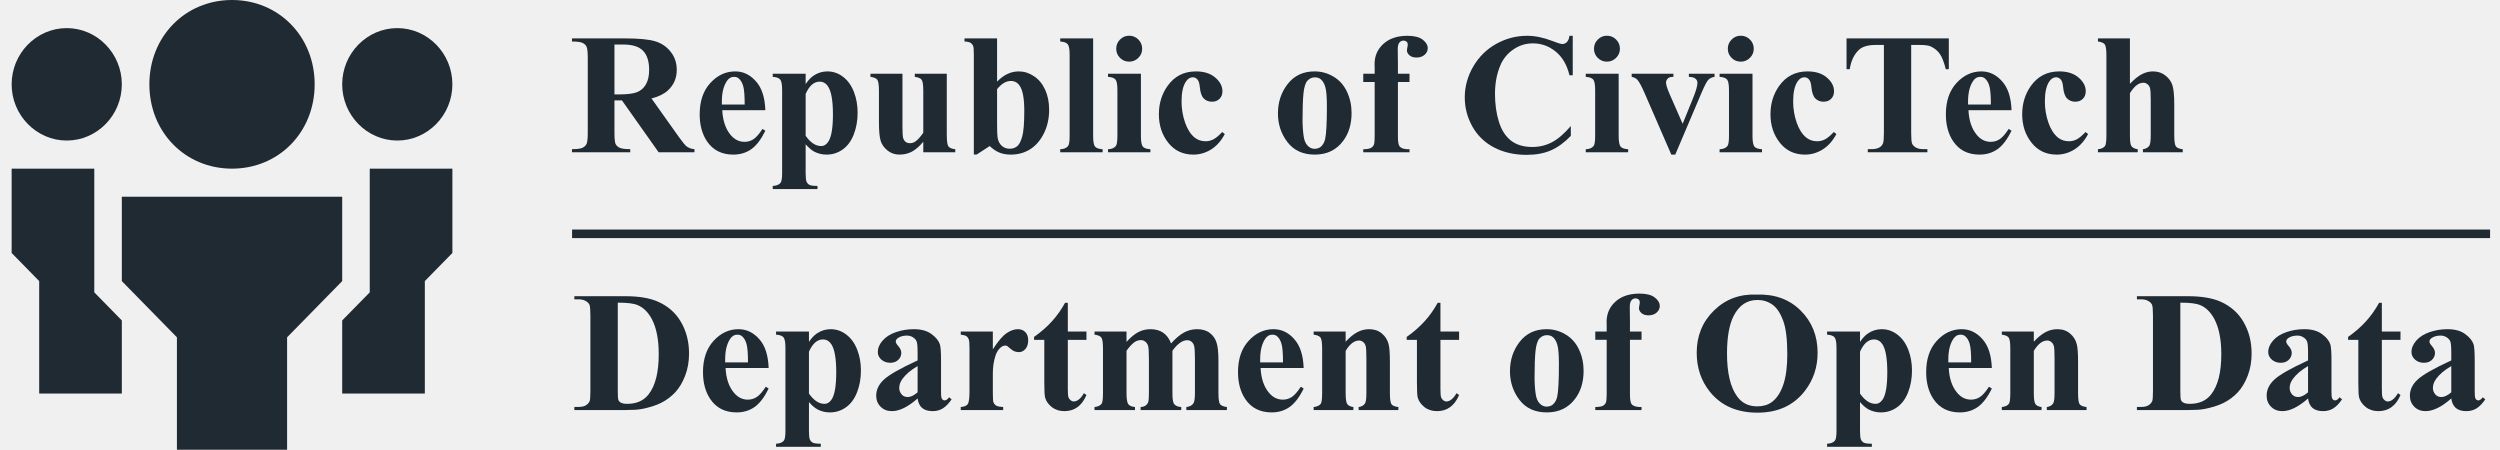
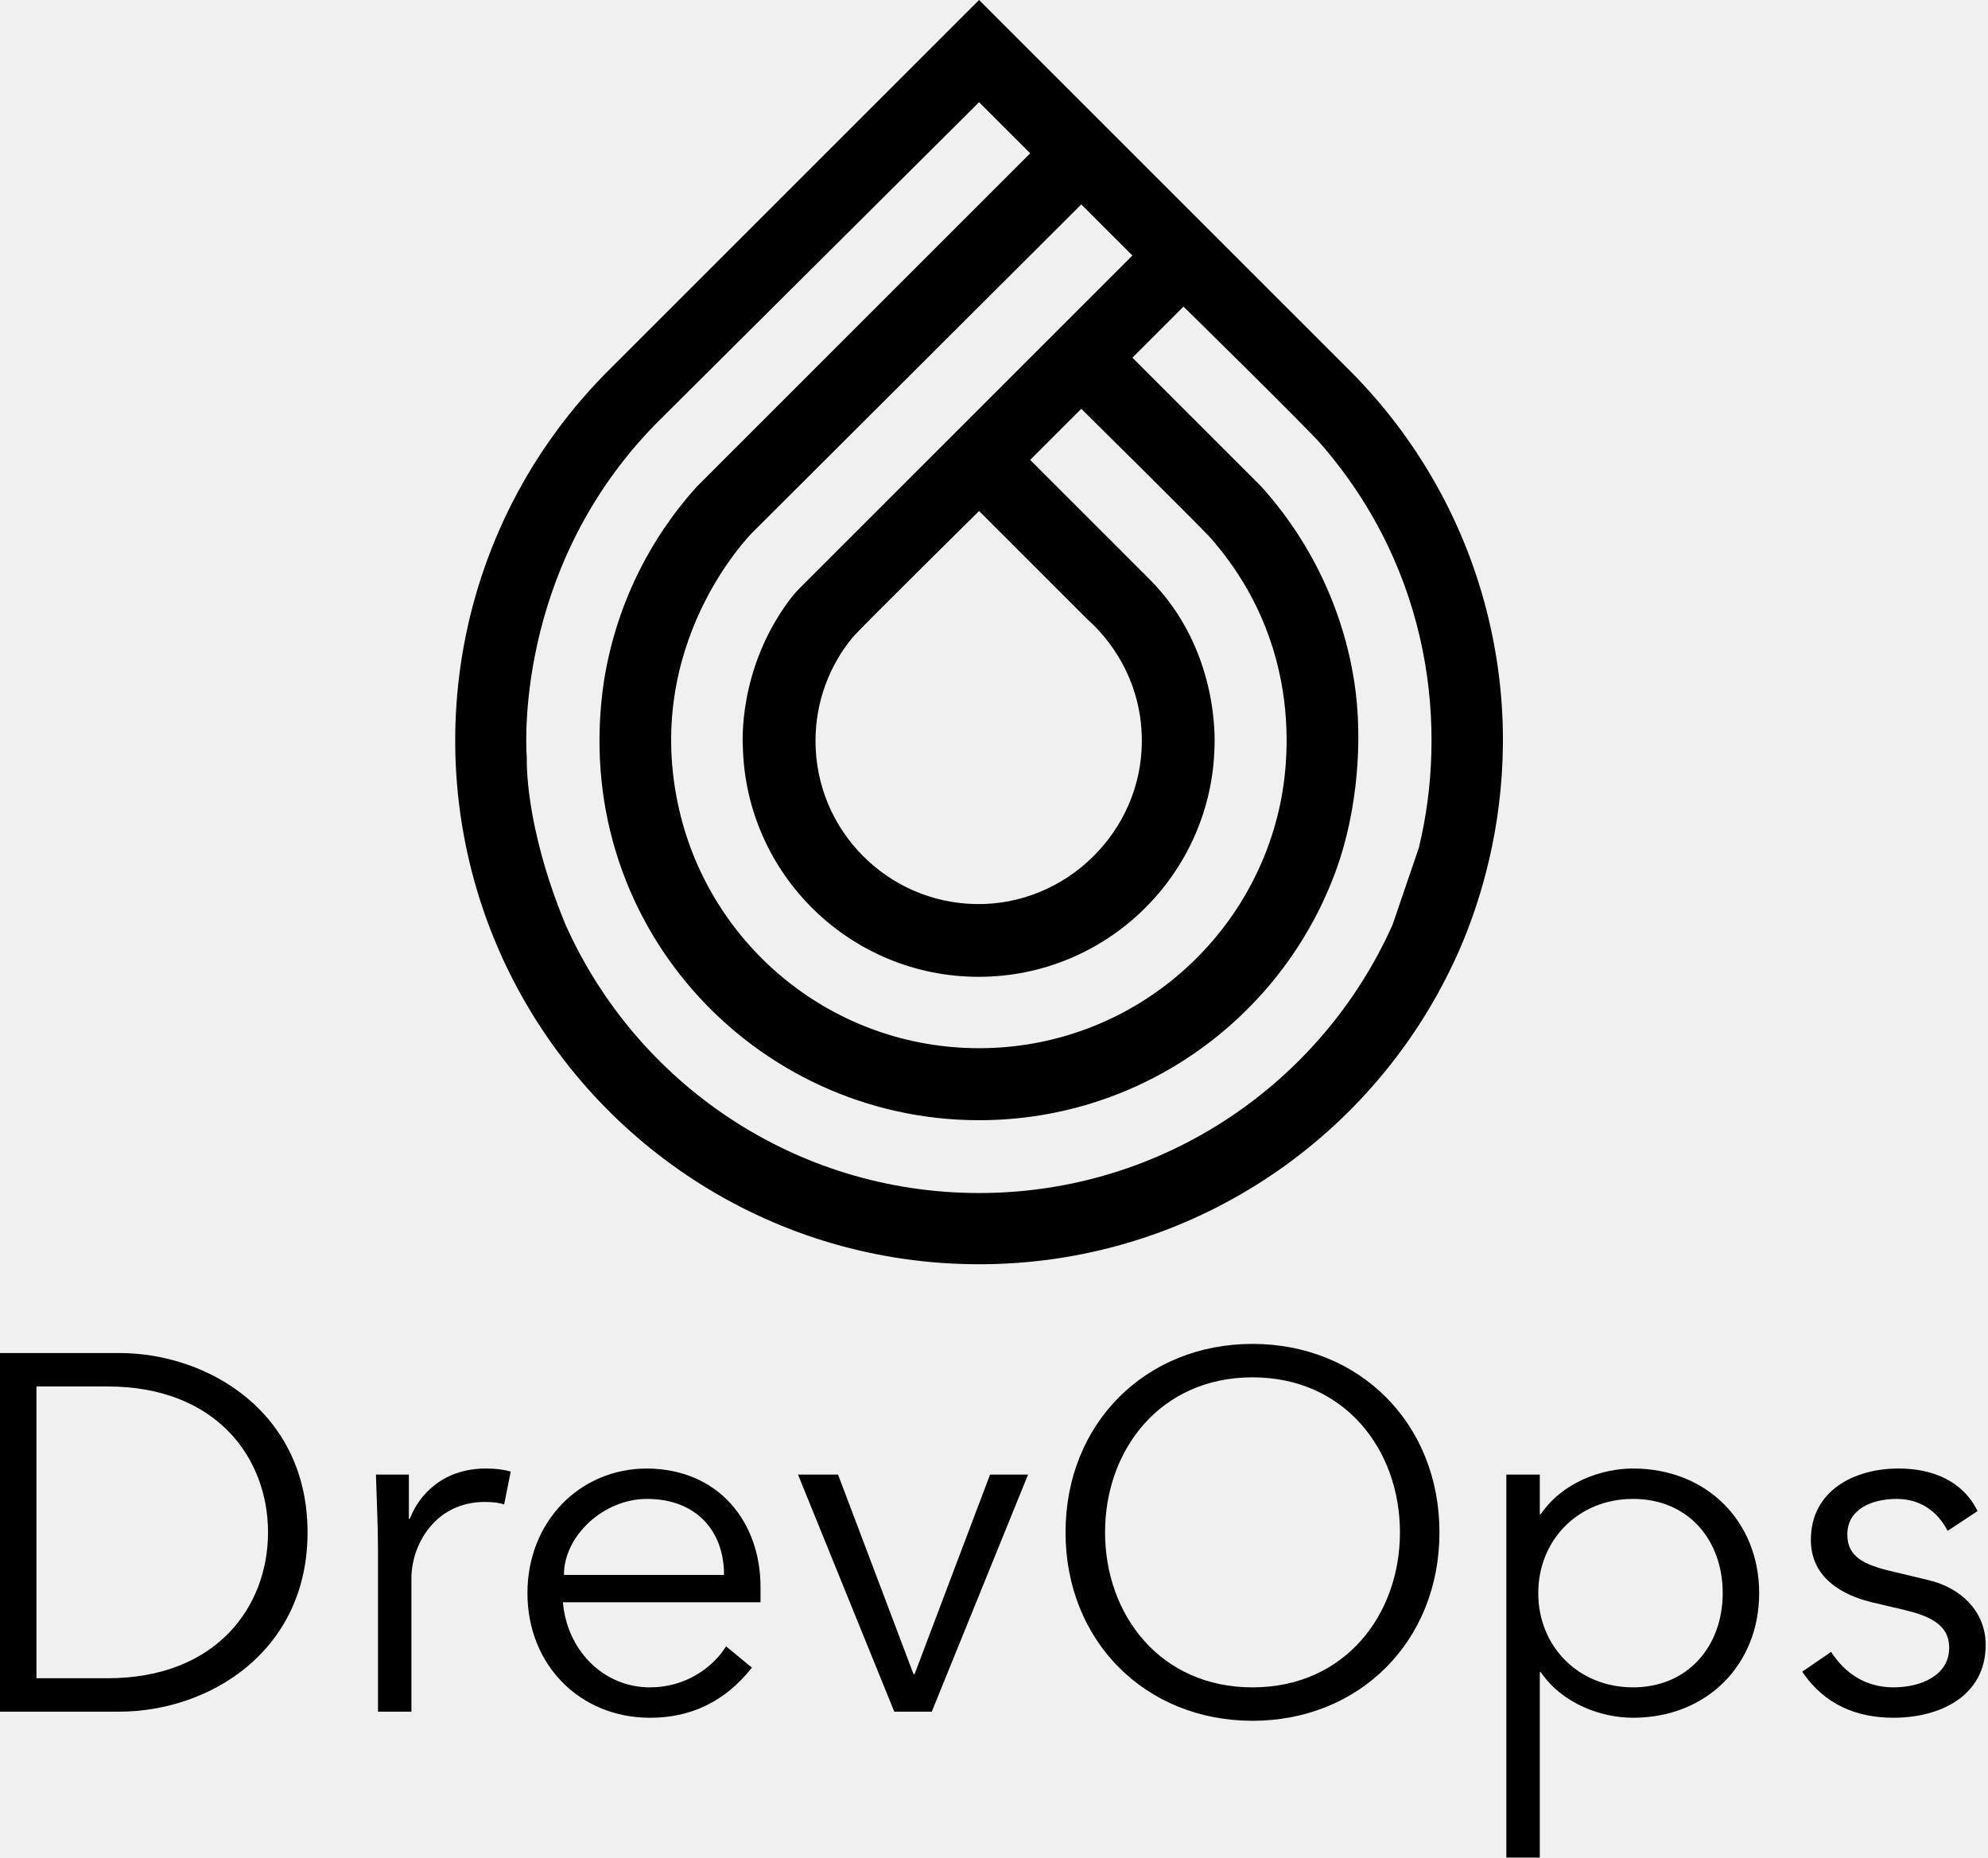
- <svg xmlns="http://www.w3.org/2000/svg" width="189" height="34" viewBox="0 0 189 34" fill="none">
-   <g clip-path="url(#clip0_8626_162781)">
-     <path d="M17.54 12.75C14 12.75 11.293 9.988 11.293 6.375C11.293 2.763 14 0 17.54 0C21.08 0 23.788 2.763 23.788 6.375C23.788 9.988 21.08 12.75 17.54 12.75Z" fill="#1F2A33" />
-     <path d="M21.705 34H13.375V25.5L9.21 21.25V14.875H25.87V21.25L21.705 25.5V34Z" fill="#1F2A33" />
-     <path d="M5.045 10.625C2.754 10.625 0.88 8.712 0.88 6.375C0.88 4.037 2.754 2.125 5.045 2.125C7.336 2.125 9.21 4.037 9.21 6.375C9.21 8.712 7.336 10.625 5.045 10.625Z" fill="#1F2A33" />
-     <path d="M7.128 22.1V12.75H0.88V19.125L2.963 21.25V29.75H9.21V24.225L7.128 22.1Z" fill="#1F2A33" />
-     <path d="M30.035 10.625C32.326 10.625 34.2 8.712 34.2 6.375C34.2 4.037 32.326 2.125 30.035 2.125C27.744 2.125 25.87 4.037 25.87 6.375C25.87 8.712 27.744 10.625 30.035 10.625Z" fill="#1F2A33" />
-     <path d="M27.953 22.1V12.75H34.2V19.125L32.117 21.25V29.75H25.87V24.225L27.953 22.1Z" fill="#1F2A33" />
-     <rect x="43.25" y="18" width="0.647" height="145" transform="rotate(-90 43.25 18)" fill="#1F2A33" />
-     <path d="M46.453 7.588V10C46.453 10.465 46.481 10.759 46.536 10.882C46.595 11.001 46.697 11.096 46.84 11.168C46.984 11.24 47.253 11.276 47.647 11.276V11.511H43.241V11.276C43.639 11.276 43.908 11.24 44.047 11.168C44.191 11.092 44.291 10.994 44.346 10.876C44.405 10.757 44.435 10.465 44.435 10V4.414C44.435 3.948 44.405 3.656 44.346 3.538C44.291 3.415 44.191 3.318 44.047 3.246C43.904 3.174 43.635 3.138 43.241 3.138V2.903H47.24C48.281 2.903 49.043 2.975 49.525 3.119C50.008 3.263 50.401 3.529 50.706 3.919C51.011 4.304 51.163 4.757 51.163 5.277C51.163 5.912 50.935 6.437 50.477 6.851C50.185 7.114 49.777 7.311 49.252 7.442L51.322 10.355C51.593 10.732 51.785 10.967 51.899 11.06C52.073 11.191 52.274 11.263 52.502 11.276V11.511H49.792L47.018 7.588H46.453ZM46.453 3.367V7.137H46.815C47.403 7.137 47.843 7.084 48.135 6.978C48.427 6.868 48.656 6.674 48.821 6.394C48.99 6.111 49.075 5.743 49.075 5.29C49.075 4.634 48.92 4.149 48.611 3.836C48.307 3.523 47.814 3.367 47.132 3.367H46.453Z" fill="#1F2A33" />
-     <path d="M57.86 8.33H54.603C54.642 9.117 54.851 9.74 55.232 10.197C55.524 10.548 55.875 10.723 56.286 10.723C56.54 10.723 56.77 10.654 56.977 10.514C57.185 10.37 57.407 10.114 57.644 9.746L57.86 9.886C57.538 10.541 57.183 11.007 56.794 11.282C56.404 11.553 55.953 11.688 55.441 11.688C54.561 11.688 53.895 11.35 53.442 10.673C53.078 10.127 52.896 9.45 52.896 8.641C52.896 7.651 53.163 6.864 53.696 6.28C54.233 5.692 54.862 5.398 55.581 5.398C56.182 5.398 56.703 5.645 57.143 6.14C57.587 6.631 57.826 7.361 57.86 8.33ZM56.298 7.905C56.298 7.224 56.26 6.756 56.184 6.502C56.112 6.248 55.998 6.056 55.841 5.925C55.752 5.848 55.634 5.81 55.486 5.81C55.266 5.81 55.086 5.918 54.946 6.134C54.697 6.511 54.572 7.027 54.572 7.683V7.905H56.298Z" fill="#1F2A33" />
-     <path d="M60.907 10.908V13.117C60.907 13.421 60.93 13.629 60.977 13.739C61.027 13.849 61.103 13.929 61.205 13.98C61.307 14.031 61.505 14.056 61.802 14.056V14.291H58.419V14.056C58.681 14.047 58.876 13.973 59.002 13.834C59.087 13.736 59.129 13.485 59.129 13.078V6.813C59.129 6.394 59.081 6.128 58.983 6.013C58.886 5.895 58.698 5.827 58.419 5.81V5.575H60.907V6.356C61.114 6.052 61.326 5.832 61.541 5.696C61.85 5.497 62.187 5.398 62.551 5.398C62.987 5.398 63.382 5.535 63.738 5.81C64.097 6.085 64.37 6.466 64.557 6.953C64.743 7.435 64.836 7.956 64.836 8.514C64.836 9.115 64.739 9.666 64.544 10.165C64.353 10.66 64.074 11.039 63.706 11.301C63.342 11.559 62.936 11.688 62.487 11.688C62.161 11.688 61.857 11.616 61.573 11.473C61.362 11.362 61.139 11.174 60.907 10.908ZM60.907 10.266C61.271 10.783 61.66 11.041 62.075 11.041C62.303 11.041 62.492 10.92 62.64 10.679C62.86 10.323 62.97 9.646 62.97 8.648C62.97 7.624 62.849 6.923 62.608 6.547C62.447 6.297 62.231 6.172 61.96 6.172C61.533 6.172 61.182 6.481 60.907 7.099V10.266Z" fill="#1F2A33" />
-     <path d="M71.577 5.575V10.222C71.577 10.675 71.62 10.958 71.704 11.073C71.789 11.183 71.96 11.252 72.218 11.282V11.511H69.8V10.717C69.516 11.056 69.233 11.303 68.949 11.46C68.666 11.612 68.348 11.688 67.997 11.688C67.663 11.688 67.364 11.587 67.102 11.384C66.844 11.176 66.67 10.935 66.582 10.66C66.493 10.385 66.448 9.905 66.448 9.219V6.864C66.448 6.416 66.406 6.136 66.321 6.026C66.241 5.916 66.07 5.844 65.807 5.81V5.575H68.226V9.632C68.226 10.055 68.245 10.328 68.283 10.45C68.325 10.573 68.388 10.666 68.473 10.73C68.562 10.793 68.664 10.825 68.778 10.825C68.93 10.825 69.068 10.785 69.19 10.704C69.36 10.594 69.563 10.372 69.8 10.038V6.864C69.8 6.416 69.757 6.136 69.673 6.026C69.592 5.916 69.421 5.844 69.159 5.81V5.575H71.577Z" fill="#1F2A33" />
-     <path d="M75.379 2.903V6.172C75.879 5.656 76.425 5.398 77.017 5.398C77.423 5.398 77.806 5.518 78.166 5.76C78.526 5.997 78.807 6.335 79.01 6.775C79.213 7.215 79.315 7.723 79.315 8.299C79.315 8.946 79.186 9.534 78.928 10.063C78.67 10.592 78.325 10.996 77.893 11.276C77.461 11.551 76.968 11.688 76.414 11.688C76.092 11.688 75.807 11.637 75.557 11.536C75.308 11.434 75.062 11.269 74.821 11.041L73.837 11.682H73.621V4.135C73.621 3.792 73.606 3.58 73.577 3.5C73.534 3.381 73.467 3.295 73.374 3.24C73.285 3.18 73.132 3.146 72.916 3.138V2.903H75.379ZM75.379 6.737V9.378C75.379 9.915 75.392 10.258 75.418 10.406C75.46 10.656 75.561 10.859 75.722 11.015C75.883 11.168 76.088 11.244 76.338 11.244C76.554 11.244 76.738 11.183 76.89 11.06C77.047 10.937 77.176 10.694 77.277 10.33C77.383 9.966 77.436 9.31 77.436 8.362C77.436 7.452 77.322 6.828 77.093 6.49C76.928 6.244 76.706 6.121 76.427 6.121C76.063 6.121 75.714 6.327 75.379 6.737Z" fill="#1F2A33" />
-     <path d="M82.641 2.903V10.279C82.641 10.698 82.69 10.967 82.787 11.085C82.884 11.2 83.075 11.265 83.358 11.282V11.511H80.153V11.282C80.415 11.274 80.61 11.197 80.737 11.053C80.822 10.956 80.864 10.698 80.864 10.279V4.135C80.864 3.72 80.815 3.455 80.718 3.341C80.62 3.223 80.432 3.155 80.153 3.138V2.903H82.641Z" fill="#1F2A33" />
-     <path d="M85.364 2.7C85.639 2.7 85.872 2.797 86.062 2.992C86.253 3.182 86.348 3.413 86.348 3.684C86.348 3.955 86.251 4.185 86.056 4.376C85.866 4.566 85.635 4.661 85.364 4.661C85.093 4.661 84.863 4.566 84.672 4.376C84.482 4.185 84.387 3.955 84.387 3.684C84.387 3.413 84.482 3.182 84.672 2.992C84.863 2.797 85.093 2.7 85.364 2.7ZM86.253 5.575V10.279C86.253 10.698 86.302 10.967 86.399 11.085C86.496 11.2 86.687 11.265 86.97 11.282V11.511H83.765V11.282C84.027 11.274 84.222 11.197 84.349 11.053C84.433 10.956 84.476 10.698 84.476 10.279V6.813C84.476 6.394 84.427 6.128 84.33 6.013C84.232 5.895 84.044 5.827 83.765 5.81V5.575H86.253Z" fill="#1F2A33" />
-     <path d="M92.397 9.981L92.594 10.133C92.315 10.658 91.966 11.049 91.547 11.307C91.132 11.561 90.69 11.688 90.22 11.688C89.429 11.688 88.796 11.39 88.322 10.793C87.848 10.197 87.611 9.479 87.611 8.641C87.611 7.833 87.827 7.122 88.259 6.509C88.779 5.768 89.497 5.398 90.411 5.398C91.024 5.398 91.511 5.552 91.871 5.861C92.234 6.17 92.416 6.515 92.416 6.896C92.416 7.137 92.342 7.33 92.194 7.473C92.05 7.617 91.86 7.689 91.623 7.689C91.373 7.689 91.166 7.607 91.001 7.442C90.84 7.277 90.741 6.983 90.703 6.559C90.677 6.293 90.616 6.107 90.519 6.001C90.421 5.895 90.307 5.842 90.176 5.842C89.973 5.842 89.799 5.95 89.655 6.166C89.435 6.492 89.325 6.991 89.325 7.664C89.325 8.222 89.414 8.758 89.592 9.27C89.769 9.778 90.013 10.156 90.322 10.406C90.555 10.588 90.83 10.679 91.147 10.679C91.354 10.679 91.551 10.63 91.737 10.533C91.924 10.436 92.144 10.252 92.397 9.981Z" fill="#1F2A33" />
-     <path d="M99.38 5.398C99.896 5.398 100.376 5.531 100.821 5.798C101.265 6.064 101.602 6.443 101.83 6.934C102.063 7.425 102.179 7.962 102.179 8.546C102.179 9.388 101.965 10.093 101.538 10.66C101.022 11.345 100.309 11.688 99.399 11.688C98.506 11.688 97.818 11.375 97.336 10.749C96.853 10.123 96.612 9.397 96.612 8.572C96.612 7.721 96.858 6.98 97.349 6.35C97.844 5.715 98.521 5.398 99.38 5.398ZM99.405 5.848C99.189 5.848 99.003 5.931 98.847 6.096C98.694 6.257 98.593 6.578 98.542 7.061C98.495 7.539 98.472 8.206 98.472 9.06C98.472 9.513 98.502 9.936 98.561 10.33C98.608 10.63 98.707 10.859 98.859 11.015C99.012 11.172 99.185 11.25 99.38 11.25C99.57 11.25 99.729 11.197 99.856 11.092C100.021 10.948 100.131 10.747 100.186 10.489C100.271 10.087 100.313 9.274 100.313 8.051C100.313 7.332 100.273 6.839 100.192 6.572C100.112 6.301 99.993 6.104 99.837 5.982C99.727 5.893 99.583 5.848 99.405 5.848Z" fill="#1F2A33" />
-     <path d="M105.683 6.198V10.317C105.683 10.715 105.725 10.965 105.81 11.066C105.945 11.223 106.195 11.295 106.559 11.282V11.511H103.062V11.282C103.328 11.278 103.516 11.248 103.626 11.193C103.741 11.134 103.819 11.053 103.861 10.952C103.904 10.85 103.925 10.639 103.925 10.317V6.198H103.062V5.575H103.925V5.138L103.918 4.839C103.918 4.23 104.141 3.722 104.585 3.316C105.034 2.909 105.639 2.706 106.4 2.706C106.921 2.706 107.306 2.804 107.556 2.998C107.81 3.193 107.937 3.409 107.937 3.646C107.937 3.836 107.858 4.001 107.702 4.141C107.545 4.281 107.338 4.35 107.08 4.35C106.86 4.35 106.684 4.293 106.553 4.179C106.426 4.065 106.362 3.938 106.362 3.798C106.362 3.76 106.375 3.682 106.4 3.563C106.417 3.491 106.426 3.424 106.426 3.36C106.426 3.271 106.4 3.206 106.35 3.163C106.282 3.1 106.199 3.068 106.102 3.068C105.979 3.068 105.876 3.119 105.791 3.221C105.711 3.322 105.67 3.485 105.67 3.709L105.683 4.82V5.575H106.559V6.198H105.683Z" fill="#1F2A33" />
-     <path d="M118.899 2.706V5.69H118.651C118.465 4.911 118.118 4.314 117.61 3.9C117.103 3.485 116.527 3.278 115.884 3.278C115.346 3.278 114.853 3.432 114.405 3.741C113.956 4.05 113.628 4.454 113.421 4.953C113.154 5.592 113.021 6.303 113.021 7.086C113.021 7.856 113.118 8.559 113.313 9.194C113.508 9.824 113.812 10.302 114.227 10.628C114.642 10.95 115.179 11.111 115.839 11.111C116.381 11.111 116.876 10.992 117.325 10.755C117.778 10.518 118.254 10.11 118.753 9.53V10.273C118.271 10.776 117.767 11.142 117.242 11.371C116.722 11.595 116.112 11.707 115.414 11.707C114.496 11.707 113.679 11.523 112.964 11.155C112.253 10.787 111.703 10.258 111.313 9.568C110.928 8.878 110.736 8.144 110.736 7.366C110.736 6.545 110.95 5.766 111.377 5.03C111.809 4.293 112.388 3.722 113.116 3.316C113.848 2.909 114.625 2.706 115.446 2.706C116.051 2.706 116.69 2.838 117.363 3.1C117.752 3.252 118 3.328 118.105 3.328C118.241 3.328 118.357 3.28 118.455 3.182C118.556 3.081 118.622 2.922 118.651 2.706H118.899Z" fill="#1F2A33" />
-     <path d="M121.482 2.7C121.757 2.7 121.99 2.797 122.181 2.992C122.371 3.182 122.466 3.413 122.466 3.684C122.466 3.955 122.369 4.185 122.174 4.376C121.984 4.566 121.753 4.661 121.482 4.661C121.212 4.661 120.981 4.566 120.791 4.376C120.6 4.185 120.505 3.955 120.505 3.684C120.505 3.413 120.6 3.182 120.791 2.992C120.981 2.797 121.212 2.7 121.482 2.7ZM122.371 5.575V10.279C122.371 10.698 122.42 10.967 122.517 11.085C122.614 11.2 122.805 11.265 123.088 11.282V11.511H119.883V11.282C120.145 11.274 120.34 11.197 120.467 11.053C120.551 10.956 120.594 10.698 120.594 10.279V6.813C120.594 6.394 120.545 6.128 120.448 6.013C120.35 5.895 120.162 5.827 119.883 5.81V5.575H122.371Z" fill="#1F2A33" />
-     <path d="M126.351 11.688L124.352 7.086C124.11 6.532 123.922 6.181 123.787 6.033C123.689 5.923 123.545 5.848 123.355 5.81V5.575H126.51V5.81C126.311 5.81 126.175 5.846 126.104 5.918C126.002 6.011 125.951 6.121 125.951 6.248C125.951 6.405 126.044 6.699 126.23 7.131L127.208 9.359L127.989 7.435C128.213 6.885 128.325 6.496 128.325 6.267C128.325 6.136 128.277 6.03 128.179 5.95C128.086 5.865 127.919 5.819 127.678 5.81V5.575H129.62V5.81C129.434 5.836 129.282 5.906 129.163 6.02C129.045 6.134 128.867 6.471 128.63 7.029L126.649 11.688H126.351Z" fill="#1F2A33" />
-     <path d="M131.601 2.7C131.876 2.7 132.108 2.797 132.299 2.992C132.489 3.182 132.584 3.413 132.584 3.684C132.584 3.955 132.487 4.185 132.292 4.376C132.102 4.566 131.871 4.661 131.601 4.661C131.33 4.661 131.099 4.566 130.909 4.376C130.718 4.185 130.623 3.955 130.623 3.684C130.623 3.413 130.718 3.182 130.909 2.992C131.099 2.797 131.33 2.7 131.601 2.7ZM132.489 5.575V10.279C132.489 10.698 132.538 10.967 132.635 11.085C132.733 11.2 132.923 11.265 133.207 11.282V11.511H130.001V11.282C130.263 11.274 130.458 11.197 130.585 11.053C130.67 10.956 130.712 10.698 130.712 10.279V6.813C130.712 6.394 130.663 6.128 130.566 6.013C130.469 5.895 130.28 5.827 130.001 5.81V5.575H132.489Z" fill="#1F2A33" />
-     <path d="M138.634 9.981L138.831 10.133C138.551 10.658 138.202 11.049 137.783 11.307C137.368 11.561 136.926 11.688 136.457 11.688C135.665 11.688 135.033 11.39 134.559 10.793C134.085 10.197 133.848 9.479 133.848 8.641C133.848 7.833 134.063 7.122 134.495 6.509C135.016 5.768 135.733 5.398 136.647 5.398C137.261 5.398 137.747 5.552 138.107 5.861C138.471 6.17 138.653 6.515 138.653 6.896C138.653 7.137 138.579 7.33 138.431 7.473C138.287 7.617 138.096 7.689 137.859 7.689C137.61 7.689 137.402 7.607 137.237 7.442C137.076 7.277 136.977 6.983 136.939 6.559C136.914 6.293 136.852 6.107 136.755 6.001C136.658 5.895 136.543 5.842 136.412 5.842C136.209 5.842 136.035 5.95 135.892 6.166C135.672 6.492 135.562 6.991 135.562 7.664C135.562 8.222 135.65 8.758 135.828 9.27C136.006 9.778 136.249 10.156 136.558 10.406C136.791 10.588 137.066 10.679 137.383 10.679C137.591 10.679 137.787 10.63 137.974 10.533C138.16 10.436 138.38 10.252 138.634 9.981Z" fill="#1F2A33" />
-     <path d="M147.33 2.903V5.233H147.102C146.966 4.695 146.816 4.31 146.651 4.077C146.486 3.84 146.259 3.652 145.972 3.513C145.811 3.436 145.529 3.398 145.127 3.398H144.486V10.038C144.486 10.478 144.51 10.753 144.556 10.863C144.607 10.973 144.702 11.07 144.842 11.155C144.986 11.236 145.18 11.276 145.426 11.276H145.711V11.511H141.205V11.276H141.49C141.74 11.276 141.941 11.231 142.093 11.142C142.203 11.083 142.29 10.982 142.354 10.838C142.4 10.736 142.423 10.47 142.423 10.038V3.398H141.801C141.222 3.398 140.8 3.521 140.538 3.766C140.17 4.109 139.937 4.598 139.84 5.233H139.599V2.903H147.33Z" fill="#1F2A33" />
-     <path d="M152.072 8.33H148.815C148.854 9.117 149.063 9.74 149.444 10.197C149.736 10.548 150.087 10.723 150.498 10.723C150.751 10.723 150.982 10.654 151.189 10.514C151.397 10.37 151.619 10.114 151.856 9.746L152.072 9.886C151.75 10.541 151.395 11.007 151.005 11.282C150.616 11.553 150.165 11.688 149.653 11.688C148.773 11.688 148.107 11.35 147.654 10.673C147.29 10.127 147.108 9.45 147.108 8.641C147.108 7.651 147.375 6.864 147.908 6.28C148.445 5.692 149.074 5.398 149.793 5.398C150.394 5.398 150.914 5.645 151.354 6.14C151.799 6.631 152.038 7.361 152.072 8.33ZM150.51 7.905C150.51 7.224 150.472 6.756 150.396 6.502C150.324 6.248 150.21 6.056 150.053 5.925C149.964 5.848 149.846 5.81 149.698 5.81C149.478 5.81 149.298 5.918 149.158 6.134C148.909 6.511 148.784 7.027 148.784 7.683V7.905H150.51Z" fill="#1F2A33" />
-     <path d="M157.664 9.981L157.861 10.133C157.582 10.658 157.232 11.049 156.813 11.307C156.399 11.561 155.957 11.688 155.487 11.688C154.695 11.688 154.063 11.39 153.589 10.793C153.115 10.197 152.878 9.479 152.878 8.641C152.878 7.833 153.094 7.122 153.525 6.509C154.046 5.768 154.763 5.398 155.677 5.398C156.291 5.398 156.778 5.552 157.137 5.861C157.501 6.17 157.683 6.515 157.683 6.896C157.683 7.137 157.609 7.33 157.461 7.473C157.317 7.617 157.127 7.689 156.89 7.689C156.64 7.689 156.433 7.607 156.268 7.442C156.107 7.277 156.007 6.983 155.969 6.559C155.944 6.293 155.882 6.107 155.785 6.001C155.688 5.895 155.574 5.842 155.442 5.842C155.239 5.842 155.066 5.95 154.922 6.166C154.702 6.492 154.592 6.991 154.592 7.664C154.592 8.222 154.681 8.758 154.858 9.27C155.036 9.778 155.279 10.156 155.588 10.406C155.821 10.588 156.096 10.679 156.414 10.679C156.621 10.679 156.818 10.63 157.004 10.533C157.19 10.436 157.41 10.252 157.664 9.981Z" fill="#1F2A33" />
-     <path d="M161.022 2.903V6.337C161.348 5.994 161.646 5.753 161.917 5.614C162.188 5.47 162.469 5.398 162.761 5.398C163.134 5.398 163.451 5.504 163.713 5.715C163.98 5.927 164.156 6.176 164.24 6.464C164.329 6.748 164.374 7.228 164.374 7.905V10.222C164.374 10.675 164.416 10.958 164.5 11.073C164.585 11.183 164.757 11.252 165.015 11.282V11.511H162.006V11.282C162.217 11.252 162.376 11.168 162.482 11.028C162.558 10.918 162.596 10.649 162.596 10.222V7.575C162.596 7.084 162.577 6.777 162.539 6.655C162.501 6.528 162.435 6.43 162.342 6.363C162.253 6.291 162.152 6.255 162.038 6.255C161.868 6.255 161.703 6.314 161.542 6.432C161.382 6.547 161.208 6.75 161.022 7.042V10.222C161.022 10.645 161.054 10.91 161.117 11.015C161.198 11.159 161.363 11.248 161.612 11.282V11.511H158.604V11.282C158.853 11.257 159.031 11.176 159.137 11.041C159.209 10.948 159.245 10.675 159.245 10.222V4.192C159.245 3.743 159.202 3.464 159.118 3.354C159.037 3.244 158.866 3.172 158.604 3.138V2.903H161.022Z" fill="#1F2A33" />
-     <path d="M43.421 31V30.765H43.707C43.957 30.765 44.147 30.727 44.278 30.651C44.414 30.57 44.513 30.463 44.577 30.327C44.615 30.238 44.634 29.972 44.634 29.527V23.865C44.634 23.425 44.611 23.15 44.564 23.04C44.517 22.93 44.422 22.835 44.278 22.754C44.139 22.67 43.948 22.627 43.707 22.627H43.421V22.393H47.274C48.303 22.393 49.13 22.532 49.756 22.811C50.522 23.154 51.102 23.673 51.496 24.367C51.893 25.061 52.092 25.846 52.092 26.722C52.092 27.327 51.995 27.885 51.8 28.398C51.606 28.905 51.354 29.326 51.045 29.661C50.736 29.991 50.378 30.257 49.972 30.46C49.57 30.659 49.077 30.814 48.493 30.924C48.235 30.975 47.829 31 47.274 31H43.421ZM46.703 22.881V29.597C46.703 29.953 46.72 30.171 46.754 30.251C46.788 30.331 46.845 30.393 46.925 30.435C47.04 30.498 47.205 30.53 47.42 30.53C48.127 30.53 48.667 30.289 49.039 29.807C49.547 29.155 49.801 28.144 49.801 26.773C49.801 25.668 49.627 24.786 49.28 24.125C49.005 23.609 48.652 23.258 48.22 23.072C47.916 22.941 47.41 22.877 46.703 22.881Z" fill="#1F2A33" />
-     <path d="M58.11 27.82H54.853C54.892 28.607 55.101 29.229 55.482 29.686C55.774 30.037 56.125 30.213 56.536 30.213C56.79 30.213 57.02 30.143 57.227 30.003C57.435 29.86 57.657 29.604 57.894 29.235L58.11 29.375C57.788 30.031 57.433 30.496 57.044 30.771C56.654 31.042 56.203 31.178 55.691 31.178C54.811 31.178 54.145 30.839 53.692 30.162C53.328 29.616 53.146 28.939 53.146 28.131C53.146 27.141 53.413 26.354 53.946 25.77C54.483 25.181 55.112 24.887 55.831 24.887C56.432 24.887 56.953 25.135 57.393 25.63C57.837 26.121 58.076 26.851 58.11 27.82ZM56.548 27.395C56.548 26.713 56.51 26.246 56.434 25.992C56.362 25.738 56.248 25.545 56.091 25.414C56.002 25.338 55.884 25.3 55.736 25.3C55.516 25.3 55.336 25.408 55.196 25.623C54.947 26 54.822 26.516 54.822 27.172V27.395H56.548Z" fill="#1F2A33" />
-     <path d="M61.157 30.397V32.606C61.157 32.911 61.18 33.118 61.227 33.228C61.277 33.338 61.353 33.419 61.455 33.469C61.557 33.52 61.755 33.545 62.052 33.545V33.78H58.669V33.545C58.931 33.537 59.126 33.463 59.252 33.323C59.337 33.226 59.379 32.974 59.379 32.568V26.303C59.379 25.884 59.331 25.617 59.233 25.503C59.136 25.384 58.948 25.317 58.669 25.3V25.065H61.157V25.846C61.364 25.541 61.576 25.321 61.791 25.186C62.1 24.987 62.437 24.887 62.801 24.887C63.237 24.887 63.632 25.025 63.988 25.3C64.347 25.575 64.62 25.956 64.807 26.442C64.993 26.925 65.086 27.445 65.086 28.004C65.086 28.605 64.989 29.155 64.794 29.654C64.603 30.149 64.324 30.528 63.956 30.791C63.592 31.049 63.186 31.178 62.737 31.178C62.411 31.178 62.107 31.106 61.823 30.962C61.612 30.852 61.389 30.664 61.157 30.397ZM61.157 29.756C61.521 30.272 61.91 30.53 62.325 30.53C62.553 30.53 62.742 30.41 62.89 30.169C63.11 29.813 63.22 29.136 63.22 28.137C63.22 27.113 63.099 26.413 62.858 26.036C62.697 25.787 62.481 25.662 62.21 25.662C61.783 25.662 61.432 25.971 61.157 26.588V29.756Z" fill="#1F2A33" />
-     <path d="M69.371 30.124C68.647 30.763 67.997 31.082 67.422 31.082C67.083 31.082 66.802 30.973 66.578 30.752C66.353 30.528 66.241 30.249 66.241 29.915C66.241 29.462 66.436 29.055 66.825 28.696C67.215 28.332 68.063 27.849 69.371 27.248V26.652C69.371 26.203 69.345 25.922 69.294 25.808C69.248 25.689 69.157 25.588 69.022 25.503C68.886 25.414 68.734 25.37 68.564 25.37C68.289 25.37 68.063 25.431 67.885 25.554C67.775 25.63 67.72 25.719 67.72 25.82C67.72 25.909 67.779 26.019 67.898 26.15C68.059 26.332 68.139 26.508 68.139 26.677C68.139 26.885 68.061 27.062 67.904 27.21C67.752 27.354 67.551 27.426 67.301 27.426C67.035 27.426 66.81 27.346 66.628 27.185C66.451 27.024 66.362 26.836 66.362 26.62C66.362 26.315 66.482 26.026 66.724 25.75C66.965 25.471 67.301 25.258 67.733 25.109C68.165 24.961 68.613 24.887 69.079 24.887C69.641 24.887 70.086 25.008 70.412 25.249C70.742 25.486 70.955 25.744 71.053 26.023C71.112 26.201 71.142 26.61 71.142 27.248V29.553C71.142 29.824 71.152 29.995 71.173 30.067C71.195 30.135 71.226 30.185 71.269 30.219C71.311 30.253 71.359 30.27 71.415 30.27C71.525 30.27 71.637 30.192 71.751 30.035L71.941 30.188C71.73 30.501 71.51 30.729 71.281 30.873C71.057 31.013 70.801 31.082 70.513 31.082C70.175 31.082 69.91 31.004 69.72 30.848C69.529 30.687 69.413 30.446 69.371 30.124ZM69.371 29.661V27.674C68.859 27.974 68.478 28.296 68.228 28.639C68.063 28.867 67.981 29.098 67.981 29.331C67.981 29.525 68.05 29.697 68.19 29.845C68.296 29.959 68.444 30.016 68.634 30.016C68.846 30.016 69.091 29.898 69.371 29.661Z" fill="#1F2A33" />
-     <path d="M75.058 25.065V26.411C75.452 25.797 75.797 25.391 76.093 25.192C76.389 24.989 76.675 24.887 76.95 24.887C77.187 24.887 77.375 24.961 77.515 25.109C77.659 25.253 77.731 25.459 77.731 25.725C77.731 26.009 77.661 26.229 77.521 26.385C77.386 26.542 77.221 26.62 77.026 26.62C76.802 26.62 76.607 26.548 76.442 26.404C76.277 26.26 76.18 26.18 76.15 26.163C76.108 26.138 76.059 26.125 76.004 26.125C75.881 26.125 75.765 26.172 75.655 26.265C75.481 26.409 75.35 26.614 75.261 26.88C75.126 27.291 75.058 27.744 75.058 28.239V29.604L75.064 29.959C75.064 30.2 75.079 30.355 75.109 30.422C75.16 30.537 75.234 30.621 75.331 30.676C75.433 30.727 75.602 30.759 75.839 30.771V31H72.633V30.771C72.891 30.75 73.065 30.68 73.154 30.562C73.247 30.439 73.293 30.12 73.293 29.604V26.322C73.293 25.983 73.276 25.767 73.243 25.674C73.2 25.556 73.139 25.469 73.059 25.414C72.978 25.359 72.836 25.321 72.633 25.3V25.065H75.058Z" fill="#1F2A33" />
-     <path d="M80.727 22.894V25.065H82.136V25.693H80.727V29.356C80.727 29.699 80.741 29.921 80.771 30.023C80.805 30.12 80.862 30.2 80.942 30.264C81.023 30.323 81.097 30.352 81.165 30.352C81.44 30.352 81.7 30.143 81.945 29.724L82.136 29.864C81.793 30.676 81.237 31.082 80.466 31.082C80.09 31.082 79.77 30.979 79.508 30.771C79.25 30.56 79.085 30.325 79.013 30.067C78.97 29.923 78.949 29.534 78.949 28.899V25.693H78.175V25.471C78.708 25.095 79.161 24.699 79.533 24.284C79.91 23.869 80.238 23.406 80.517 22.894H80.727Z" fill="#1F2A33" />
-     <path d="M85.164 25.065V25.846C85.489 25.49 85.79 25.243 86.065 25.103C86.344 24.959 86.649 24.887 86.979 24.887C87.36 24.887 87.679 24.976 87.938 25.154C88.196 25.331 88.394 25.602 88.534 25.966C88.873 25.585 89.197 25.31 89.505 25.141C89.819 24.972 90.144 24.887 90.483 24.887C90.893 24.887 91.219 24.982 91.46 25.173C91.706 25.359 91.875 25.598 91.968 25.89C92.066 26.178 92.114 26.639 92.114 27.274V29.705C92.114 30.162 92.154 30.446 92.235 30.556C92.32 30.666 92.493 30.738 92.755 30.771V31H89.689V30.771C89.931 30.75 90.108 30.657 90.223 30.492C90.299 30.378 90.337 30.116 90.337 29.705V27.153C90.337 26.624 90.316 26.288 90.273 26.144C90.231 26 90.163 25.894 90.07 25.827C89.981 25.755 89.876 25.719 89.753 25.719C89.571 25.719 89.387 25.787 89.201 25.922C89.014 26.053 88.826 26.252 88.636 26.519V29.705C88.636 30.133 88.672 30.401 88.744 30.511C88.841 30.668 89.027 30.755 89.302 30.771V31H86.23V30.771C86.395 30.763 86.524 30.723 86.617 30.651C86.715 30.575 86.778 30.486 86.808 30.384C86.841 30.279 86.858 30.052 86.858 29.705V27.153C86.858 26.616 86.837 26.279 86.795 26.144C86.753 26.009 86.681 25.903 86.579 25.827C86.482 25.75 86.376 25.712 86.262 25.712C86.092 25.712 85.938 25.757 85.798 25.846C85.599 25.977 85.388 26.201 85.164 26.519V29.705C85.164 30.124 85.204 30.401 85.284 30.537C85.369 30.668 85.542 30.746 85.805 30.771V31H82.745V30.771C82.995 30.746 83.172 30.666 83.278 30.53C83.35 30.437 83.386 30.162 83.386 29.705V26.354C83.386 25.905 83.344 25.626 83.259 25.516C83.179 25.406 83.007 25.334 82.745 25.3V25.065H85.164Z" fill="#1F2A33" />
-     <path d="M98.557 27.82H95.301C95.339 28.607 95.548 29.229 95.929 29.686C96.221 30.037 96.572 30.213 96.983 30.213C97.237 30.213 97.467 30.143 97.675 30.003C97.882 29.86 98.104 29.604 98.341 29.235L98.557 29.375C98.236 30.031 97.88 30.496 97.491 30.771C97.101 31.042 96.651 31.178 96.139 31.178C95.258 31.178 94.592 30.839 94.139 30.162C93.775 29.616 93.593 28.939 93.593 28.131C93.593 27.141 93.86 26.354 94.393 25.77C94.93 25.181 95.559 24.887 96.278 24.887C96.879 24.887 97.4 25.135 97.84 25.63C98.284 26.121 98.523 26.851 98.557 27.82ZM96.996 27.395C96.996 26.713 96.957 26.246 96.881 25.992C96.809 25.738 96.695 25.545 96.539 25.414C96.45 25.338 96.331 25.3 96.183 25.3C95.963 25.3 95.783 25.408 95.644 25.623C95.394 26 95.269 26.516 95.269 27.172V27.395H96.996Z" fill="#1F2A33" />
-     <path d="M101.731 25.065V25.833C102.036 25.503 102.328 25.264 102.607 25.116C102.886 24.963 103.187 24.887 103.508 24.887C103.893 24.887 104.213 24.995 104.467 25.211C104.721 25.422 104.89 25.687 104.975 26.004C105.042 26.246 105.076 26.709 105.076 27.395V29.705C105.076 30.162 105.116 30.448 105.197 30.562C105.281 30.672 105.455 30.742 105.717 30.771V31H102.715V30.771C102.939 30.742 103.1 30.649 103.197 30.492C103.265 30.386 103.299 30.124 103.299 29.705V27.064C103.299 26.578 103.28 26.271 103.242 26.144C103.204 26.017 103.138 25.92 103.045 25.852C102.956 25.78 102.857 25.744 102.747 25.744C102.383 25.744 102.044 26.004 101.731 26.525V29.705C101.731 30.149 101.771 30.431 101.852 30.549C101.936 30.668 102.091 30.742 102.315 30.771V31H99.312V30.771C99.562 30.746 99.74 30.666 99.846 30.53C99.918 30.437 99.954 30.162 99.954 29.705V26.354C99.954 25.905 99.911 25.626 99.827 25.516C99.746 25.406 99.575 25.334 99.312 25.3V25.065H101.731Z" fill="#1F2A33" />
-     <path d="M108.897 22.894V25.065H110.307V25.693H108.897V29.356C108.897 29.699 108.912 29.921 108.942 30.023C108.976 30.12 109.033 30.2 109.113 30.264C109.194 30.323 109.268 30.352 109.335 30.352C109.611 30.352 109.871 30.143 110.116 29.724L110.307 29.864C109.964 30.676 109.407 31.082 108.637 31.082C108.261 31.082 107.941 30.979 107.679 30.771C107.421 30.56 107.256 30.325 107.184 30.067C107.141 29.923 107.12 29.534 107.12 28.899V25.693H106.346V25.471C106.879 25.095 107.332 24.699 107.704 24.284C108.081 23.869 108.409 23.406 108.688 22.894H108.897Z" fill="#1F2A33" />
-     <path d="M116.921 24.887C117.437 24.887 117.917 25.02 118.362 25.287C118.806 25.554 119.143 25.933 119.371 26.423C119.604 26.914 119.72 27.452 119.72 28.036C119.72 28.878 119.507 29.582 119.079 30.149C118.563 30.835 117.85 31.178 116.94 31.178C116.047 31.178 115.359 30.865 114.877 30.238C114.395 29.612 114.153 28.886 114.153 28.061C114.153 27.21 114.399 26.47 114.89 25.839C115.385 25.205 116.062 24.887 116.921 24.887ZM116.946 25.338C116.73 25.338 116.544 25.42 116.388 25.585C116.235 25.746 116.134 26.068 116.083 26.55C116.036 27.029 116.013 27.695 116.013 28.55C116.013 29.003 116.043 29.426 116.102 29.819C116.149 30.12 116.248 30.348 116.4 30.505C116.553 30.662 116.726 30.74 116.921 30.74C117.111 30.74 117.27 30.687 117.397 30.581C117.562 30.437 117.672 30.236 117.727 29.978C117.812 29.576 117.854 28.764 117.854 27.541C117.854 26.821 117.814 26.328 117.733 26.061C117.653 25.791 117.535 25.594 117.378 25.471C117.268 25.382 117.124 25.338 116.946 25.338Z" fill="#1F2A33" />
-     <path d="M123.224 25.687V29.807C123.224 30.204 123.266 30.454 123.351 30.556C123.486 30.712 123.736 30.784 124.1 30.771V31H120.603V30.771C120.869 30.767 121.057 30.738 121.167 30.683C121.282 30.623 121.36 30.543 121.402 30.441C121.445 30.34 121.466 30.128 121.466 29.807V25.687H120.603V25.065H121.466V24.627L121.459 24.329C121.459 23.719 121.682 23.211 122.126 22.805C122.575 22.399 123.18 22.196 123.941 22.196C124.462 22.196 124.847 22.293 125.097 22.488C125.351 22.683 125.478 22.898 125.478 23.135C125.478 23.326 125.399 23.491 125.243 23.63C125.086 23.77 124.879 23.84 124.621 23.84C124.401 23.84 124.225 23.783 124.094 23.669C123.967 23.554 123.903 23.427 123.903 23.288C123.903 23.25 123.916 23.171 123.941 23.053C123.958 22.981 123.967 22.913 123.967 22.85C123.967 22.761 123.941 22.695 123.891 22.653C123.823 22.589 123.74 22.558 123.643 22.558C123.52 22.558 123.417 22.608 123.332 22.71C123.252 22.811 123.211 22.974 123.211 23.199L123.224 24.31V25.065H124.1V25.687H123.224Z" fill="#1F2A33" />
-     <path d="M132.784 22.272C134.155 22.221 135.268 22.621 136.123 23.472C136.982 24.322 137.411 25.387 137.411 26.665C137.411 27.756 137.092 28.717 136.453 29.546C135.606 30.647 134.411 31.197 132.866 31.197C131.317 31.197 130.12 30.672 129.273 29.623C128.605 28.793 128.271 27.809 128.271 26.671C128.271 25.393 128.704 24.329 129.572 23.478C130.444 22.623 131.514 22.221 132.784 22.272ZM132.86 22.678C132.073 22.678 131.474 23.08 131.063 23.884C130.729 24.544 130.562 25.492 130.562 26.728C130.562 28.197 130.82 29.282 131.336 29.984C131.696 30.475 132.2 30.721 132.847 30.721C133.283 30.721 133.647 30.615 133.939 30.403C134.311 30.133 134.601 29.701 134.809 29.108C135.016 28.512 135.12 27.735 135.12 26.779C135.12 25.64 135.014 24.79 134.802 24.227C134.591 23.66 134.32 23.26 133.99 23.027C133.664 22.795 133.287 22.678 132.86 22.678Z" fill="#1F2A33" />
-     <path d="M140.617 30.397V32.606C140.617 32.911 140.64 33.118 140.687 33.228C140.737 33.338 140.813 33.419 140.915 33.469C141.017 33.52 141.215 33.545 141.512 33.545V33.78H138.128V33.545C138.391 33.537 138.585 33.463 138.712 33.323C138.797 33.226 138.839 32.974 138.839 32.568V26.303C138.839 25.884 138.791 25.617 138.693 25.503C138.596 25.384 138.408 25.317 138.128 25.3V25.065H140.617V25.846C140.824 25.541 141.036 25.321 141.251 25.186C141.56 24.987 141.897 24.887 142.261 24.887C142.697 24.887 143.092 25.025 143.448 25.3C143.807 25.575 144.08 25.956 144.267 26.442C144.453 26.925 144.546 27.445 144.546 28.004C144.546 28.605 144.449 29.155 144.254 29.654C144.063 30.149 143.784 30.528 143.416 30.791C143.052 31.049 142.646 31.178 142.197 31.178C141.871 31.178 141.567 31.106 141.283 30.962C141.072 30.852 140.849 30.664 140.617 30.397ZM140.617 29.756C140.981 30.272 141.37 30.53 141.785 30.53C142.013 30.53 142.201 30.41 142.35 30.169C142.57 29.813 142.68 29.136 142.68 28.137C142.68 27.113 142.559 26.413 142.318 26.036C142.157 25.787 141.941 25.662 141.67 25.662C141.243 25.662 140.892 25.971 140.617 26.588V29.756Z" fill="#1F2A33" />
-     <path d="M150.583 27.82H147.326C147.364 28.607 147.574 29.229 147.955 29.686C148.247 30.037 148.598 30.213 149.008 30.213C149.262 30.213 149.493 30.143 149.7 30.003C149.908 29.86 150.13 29.604 150.367 29.235L150.583 29.375C150.261 30.031 149.905 30.496 149.516 30.771C149.127 31.042 148.676 31.178 148.164 31.178C147.284 31.178 146.617 30.839 146.165 30.162C145.801 29.616 145.619 28.939 145.619 28.131C145.619 27.141 145.885 26.354 146.418 25.77C146.956 25.181 147.584 24.887 148.304 24.887C148.905 24.887 149.425 25.135 149.865 25.63C150.31 26.121 150.549 26.851 150.583 27.82ZM149.021 27.395C149.021 26.713 148.983 26.246 148.907 25.992C148.835 25.738 148.721 25.545 148.564 25.414C148.475 25.338 148.357 25.3 148.208 25.3C147.988 25.3 147.809 25.408 147.669 25.623C147.419 26 147.294 26.516 147.294 27.172V27.395H149.021Z" fill="#1F2A33" />
-     <path d="M153.756 25.065V25.833C154.061 25.503 154.353 25.264 154.632 25.116C154.912 24.963 155.212 24.887 155.534 24.887C155.919 24.887 156.238 24.995 156.492 25.211C156.746 25.422 156.915 25.687 157 26.004C157.068 26.246 157.102 26.709 157.102 27.395V29.705C157.102 30.162 157.142 30.448 157.222 30.562C157.307 30.672 157.48 30.742 157.743 30.771V31H154.74V30.771C154.965 30.742 155.125 30.649 155.223 30.492C155.29 30.386 155.324 30.124 155.324 29.705V27.064C155.324 26.578 155.305 26.271 155.267 26.144C155.229 26.017 155.163 25.92 155.07 25.852C154.981 25.78 154.882 25.744 154.772 25.744C154.408 25.744 154.069 26.004 153.756 26.525V29.705C153.756 30.149 153.797 30.431 153.877 30.549C153.962 30.668 154.116 30.742 154.34 30.771V31H151.338V30.771C151.588 30.746 151.765 30.666 151.871 30.53C151.943 30.437 151.979 30.162 151.979 29.705V26.354C151.979 25.905 151.937 25.626 151.852 25.516C151.772 25.406 151.6 25.334 151.338 25.3V25.065H153.756Z" fill="#1F2A33" />
-     <path d="M161.551 31V30.765H161.837C162.087 30.765 162.277 30.727 162.408 30.651C162.544 30.57 162.643 30.463 162.707 30.327C162.745 30.238 162.764 29.972 162.764 29.527V23.865C162.764 23.425 162.74 23.15 162.694 23.04C162.647 22.93 162.552 22.835 162.408 22.754C162.269 22.67 162.078 22.627 161.837 22.627H161.551V22.393H165.404C166.433 22.393 167.26 22.532 167.886 22.811C168.652 23.154 169.232 23.673 169.625 24.367C170.023 25.061 170.222 25.846 170.222 26.722C170.222 27.327 170.125 27.885 169.93 28.398C169.736 28.905 169.484 29.326 169.175 29.661C168.866 29.991 168.508 30.257 168.102 30.46C167.7 30.659 167.207 30.814 166.623 30.924C166.365 30.975 165.959 31 165.404 31H161.551ZM164.833 22.881V29.597C164.833 29.953 164.85 30.171 164.884 30.251C164.918 30.331 164.975 30.393 165.055 30.435C165.169 30.498 165.334 30.53 165.55 30.53C166.257 30.53 166.797 30.289 167.169 29.807C167.677 29.155 167.931 28.144 167.931 26.773C167.931 25.668 167.757 24.786 167.41 24.125C167.135 23.609 166.782 23.258 166.35 23.072C166.045 22.941 165.54 22.877 164.833 22.881Z" fill="#1F2A33" />
-     <path d="M174.488 30.124C173.764 30.763 173.115 31.082 172.539 31.082C172.201 31.082 171.919 30.973 171.695 30.752C171.471 30.528 171.358 30.249 171.358 29.915C171.358 29.462 171.553 29.055 171.942 28.696C172.332 28.332 173.18 27.849 174.488 27.248V26.652C174.488 26.203 174.462 25.922 174.412 25.808C174.365 25.689 174.274 25.588 174.139 25.503C174.003 25.414 173.851 25.37 173.682 25.37C173.407 25.37 173.18 25.431 173.002 25.554C172.892 25.63 172.837 25.719 172.837 25.82C172.837 25.909 172.897 26.019 173.015 26.15C173.176 26.332 173.256 26.508 173.256 26.677C173.256 26.885 173.178 27.062 173.021 27.21C172.869 27.354 172.668 27.426 172.418 27.426C172.152 27.426 171.928 27.346 171.746 27.185C171.568 27.024 171.479 26.836 171.479 26.62C171.479 26.315 171.6 26.026 171.841 25.75C172.082 25.471 172.418 25.258 172.85 25.109C173.282 24.961 173.73 24.887 174.196 24.887C174.759 24.887 175.203 25.008 175.529 25.249C175.859 25.486 176.073 25.744 176.17 26.023C176.229 26.201 176.259 26.61 176.259 27.248V29.553C176.259 29.824 176.269 29.995 176.291 30.067C176.312 30.135 176.343 30.185 176.386 30.219C176.428 30.253 176.477 30.27 176.532 30.27C176.642 30.27 176.754 30.192 176.868 30.035L177.059 30.188C176.847 30.501 176.627 30.729 176.398 30.873C176.174 31.013 175.918 31.082 175.63 31.082C175.292 31.082 175.027 31.004 174.837 30.848C174.646 30.687 174.53 30.446 174.488 30.124ZM174.488 29.661V27.674C173.976 27.974 173.595 28.296 173.345 28.639C173.18 28.867 173.098 29.098 173.098 29.331C173.098 29.525 173.167 29.697 173.307 29.845C173.413 29.959 173.561 30.016 173.751 30.016C173.963 30.016 174.208 29.898 174.488 29.661Z" fill="#1F2A33" />
-     <path d="M180.067 22.894V25.065H181.477V25.693H180.067V29.356C180.067 29.699 180.082 29.921 180.112 30.023C180.146 30.12 180.203 30.2 180.283 30.264C180.364 30.323 180.438 30.352 180.505 30.352C180.78 30.352 181.041 30.143 181.286 29.724L181.477 29.864C181.134 30.676 180.577 31.082 179.807 31.082C179.43 31.082 179.111 30.979 178.849 30.771C178.59 30.56 178.425 30.325 178.354 30.067C178.311 29.923 178.29 29.534 178.29 28.899V25.693H177.516V25.471C178.049 25.095 178.502 24.699 178.874 24.284C179.251 23.869 179.579 23.406 179.858 22.894H180.067Z" fill="#1F2A33" />
-     <path d="M185.317 30.124C184.593 30.763 183.944 31.082 183.368 31.082C183.03 31.082 182.748 30.973 182.524 30.752C182.3 30.528 182.188 30.249 182.188 29.915C182.188 29.462 182.382 29.055 182.771 28.696C183.161 28.332 184.009 27.849 185.317 27.248V26.652C185.317 26.203 185.292 25.922 185.241 25.808C185.194 25.689 185.103 25.588 184.968 25.503C184.832 25.414 184.68 25.37 184.511 25.37C184.236 25.37 184.009 25.431 183.832 25.554C183.722 25.63 183.667 25.719 183.667 25.82C183.667 25.909 183.726 26.019 183.844 26.15C184.005 26.332 184.085 26.508 184.085 26.677C184.085 26.885 184.007 27.062 183.851 27.21C183.698 27.354 183.497 27.426 183.248 27.426C182.981 27.426 182.757 27.346 182.575 27.185C182.397 27.024 182.308 26.836 182.308 26.62C182.308 26.315 182.429 26.026 182.67 25.75C182.911 25.471 183.248 25.258 183.679 25.109C184.111 24.961 184.559 24.887 185.025 24.887C185.588 24.887 186.032 25.008 186.358 25.249C186.688 25.486 186.902 25.744 186.999 26.023C187.058 26.201 187.088 26.61 187.088 27.248V29.553C187.088 29.824 187.098 29.995 187.12 30.067C187.141 30.135 187.173 30.185 187.215 30.219C187.257 30.253 187.306 30.27 187.361 30.27C187.471 30.27 187.583 30.192 187.697 30.035L187.888 30.188C187.676 30.501 187.456 30.729 187.228 30.873C187.003 31.013 186.747 31.082 186.459 31.082C186.121 31.082 185.856 31.004 185.666 30.848C185.476 30.687 185.359 30.446 185.317 30.124ZM185.317 29.661V27.674C184.805 27.974 184.424 28.296 184.174 28.639C184.009 28.867 183.927 29.098 183.927 29.331C183.927 29.525 183.997 29.697 184.136 29.845C184.242 29.959 184.39 30.016 184.581 30.016C184.792 30.016 185.038 29.898 185.317 29.661Z" fill="#1F2A33" />
-   </g>
-   <defs>
-     <clipPath id="clip0_8626_162781">
-       <rect width="188" height="34" fill="white" transform="translate(0.75)" />
-     </clipPath>
-   </defs>
+ <svg xmlns="http://www.w3.org/2000/svg" width="214" height="200" viewBox="0 0 214 200" fill="none">
+   <path d="M159.989 65.6C157.477 55.866 152.431 47.151 145.595 40.201L105.393 0L65.017 40.376C47.782 58.052 44.414 84.275 55.12 105.293C64.439 123.588 83.452 136.119 105.392 136.119C127.332 136.119 146.345 123.587 155.665 105.291C157.091 102.491 165.368 86.44 159.989 65.6L159.989 65.6ZM116.397 22.008L121.899 27.51L86.165 63.244C85.747 63.661 85.357 64.106 85.003 64.578C79.343 72.142 79.958 80.221 79.964 80.449C80.32 94.164 91.55 105.172 105.351 105.172C119.152 105.172 130.427 94.119 130.739 80.365C130.752 79.774 131.268 69.89 123.714 62.337L110.895 49.518L110.938 49.474L116.398 44.016C116.398 44.016 129.384 56.848 130.408 58.027C141.325 70.595 138.237 84.76 137.651 87.277C134.238 101.936 121.091 112.857 105.392 112.857C89.694 112.857 76.547 101.937 73.134 87.279C68.984 69.46 80.725 57.63 80.948 57.383C80.957 57.373 116.397 22.008 116.397 22.007V22.008ZM117.038 66.663C118.112 67.621 122.947 72.091 122.915 79.85C122.875 89.536 114.758 97.489 105.074 97.339C95.501 97.19 87.786 89.384 87.786 79.776C87.786 75.564 89.268 71.7 91.74 68.674C92.489 67.756 105.394 55.019 105.394 55.019L117.038 66.663H117.038ZM152.735 91.271C152.727 91.306 149.922 99.524 149.914 99.54C142.326 116.576 125.246 128.451 105.392 128.451C85.538 128.451 68.46 116.576 60.871 99.541C60.866 99.527 60.859 99.514 60.853 99.5C56.395 88.678 56.714 81.674 56.709 81.583C56.709 81.583 55.089 63.333 68.635 47.762C69.344 46.946 70.08 46.155 70.843 45.389L105.394 11.004L110.896 16.506L74.985 52.417C69.839 58.139 66.288 65.321 65.026 73.265C65.018 73.31 65.011 73.355 65.004 73.4C61.177 99.232 81.102 120.611 105.392 120.611C123.133 120.611 138.234 109.31 143.888 93.513C146.072 87.412 146.768 79.745 145.78 73.397C144.533 65.386 140.959 58.143 135.771 52.385L121.899 38.513L127.401 33.011C127.401 33.011 140.576 45.955 142.137 47.746C154.285 61.692 155.8 78.657 152.735 91.271L152.735 91.271Z" fill="black" />
+   <path d="M0 145.677H12.817C22.471 145.677 33.107 152.113 33.107 164.985C33.107 177.856 22.471 184.292 12.817 184.292H0V145.677ZM3.927 180.693H11.563C23.344 180.693 28.852 172.948 28.852 164.985C28.852 157.022 23.344 149.277 11.563 149.277H3.927V180.693Z" fill="black" />
+   <path d="M40.688 166.73C40.688 164.439 40.579 162.475 40.47 158.767H44.015V163.512H44.124C45.16 160.785 47.833 158.112 52.306 158.112C53.342 158.112 54.215 158.222 54.978 158.44L54.269 161.985C53.833 161.821 53.178 161.712 52.196 161.712C46.742 161.712 44.288 166.457 44.288 169.894V184.293H40.688V166.73L40.688 166.73Z" fill="black" />
+   <path d="M60.595 172.512C61.032 177.639 64.904 181.675 69.977 181.675C73.794 181.675 76.74 179.548 78.158 177.257L80.939 179.548C77.939 183.366 74.176 184.948 69.977 184.948C62.395 184.948 56.777 179.221 56.777 171.53C56.777 163.84 62.395 158.113 69.649 158.113C77.394 158.168 81.867 163.895 81.867 170.876V172.512H60.595V172.512ZM77.939 169.567C77.939 164.712 74.831 161.385 69.649 161.385C64.959 161.385 60.704 165.367 60.704 169.567H77.94H77.939Z" fill="black" />
+   <path d="M100.302 184.292H96.266L85.903 158.767H90.212L98.339 180.256H98.448L106.575 158.767H110.665L100.302 184.292H100.302Z" fill="black" />
+   <path d="M134.826 185.275C123.318 185.275 114.7 176.712 114.7 164.985C114.7 153.258 123.318 144.695 134.826 144.695C146.335 144.695 154.952 153.258 154.952 164.985C154.952 176.712 146.335 185.275 134.826 185.275ZM134.826 148.295C124.9 148.295 118.955 156.095 118.955 164.985C118.955 173.875 124.9 181.675 134.826 181.675C144.753 181.675 150.698 173.875 150.698 164.985C150.698 156.095 144.753 148.295 134.826 148.295Z" fill="black" />
+   <path d="M162.152 158.767H165.752V163.021H165.861C168.206 159.585 172.406 158.112 175.787 158.112C183.75 158.112 189.368 163.839 189.368 171.53C189.368 179.22 183.75 184.947 175.787 184.947C172.406 184.947 168.206 183.474 165.861 180.038H165.752V200H162.152V158.766V158.767ZM175.787 161.385C169.897 161.385 165.588 165.803 165.588 171.53C165.588 177.256 169.897 181.674 175.787 181.674C181.678 181.674 185.441 177.257 185.441 171.53C185.441 165.802 181.732 161.385 175.787 161.385Z" fill="black" />
+   <path d="M209.657 164.821C208.566 162.748 206.767 161.385 204.149 161.385C201.53 161.385 198.858 162.476 198.858 165.203C198.858 167.603 200.549 168.475 203.875 169.239L207.53 170.111C211.075 170.929 213.748 173.493 213.748 177.092C213.748 182.656 208.784 184.947 203.821 184.947C199.949 184.947 196.404 183.583 194.004 179.983L197.113 177.856C198.585 180.147 200.821 181.674 203.821 181.674C206.821 181.674 209.821 180.365 209.821 177.42C209.821 174.856 207.639 173.984 204.966 173.329L201.476 172.511C199.73 172.075 194.931 170.657 194.931 165.803C194.931 160.512 199.567 158.112 204.367 158.112C207.912 158.112 211.239 159.367 212.875 162.694L209.657 164.821Z" fill="black" />
</svg>
